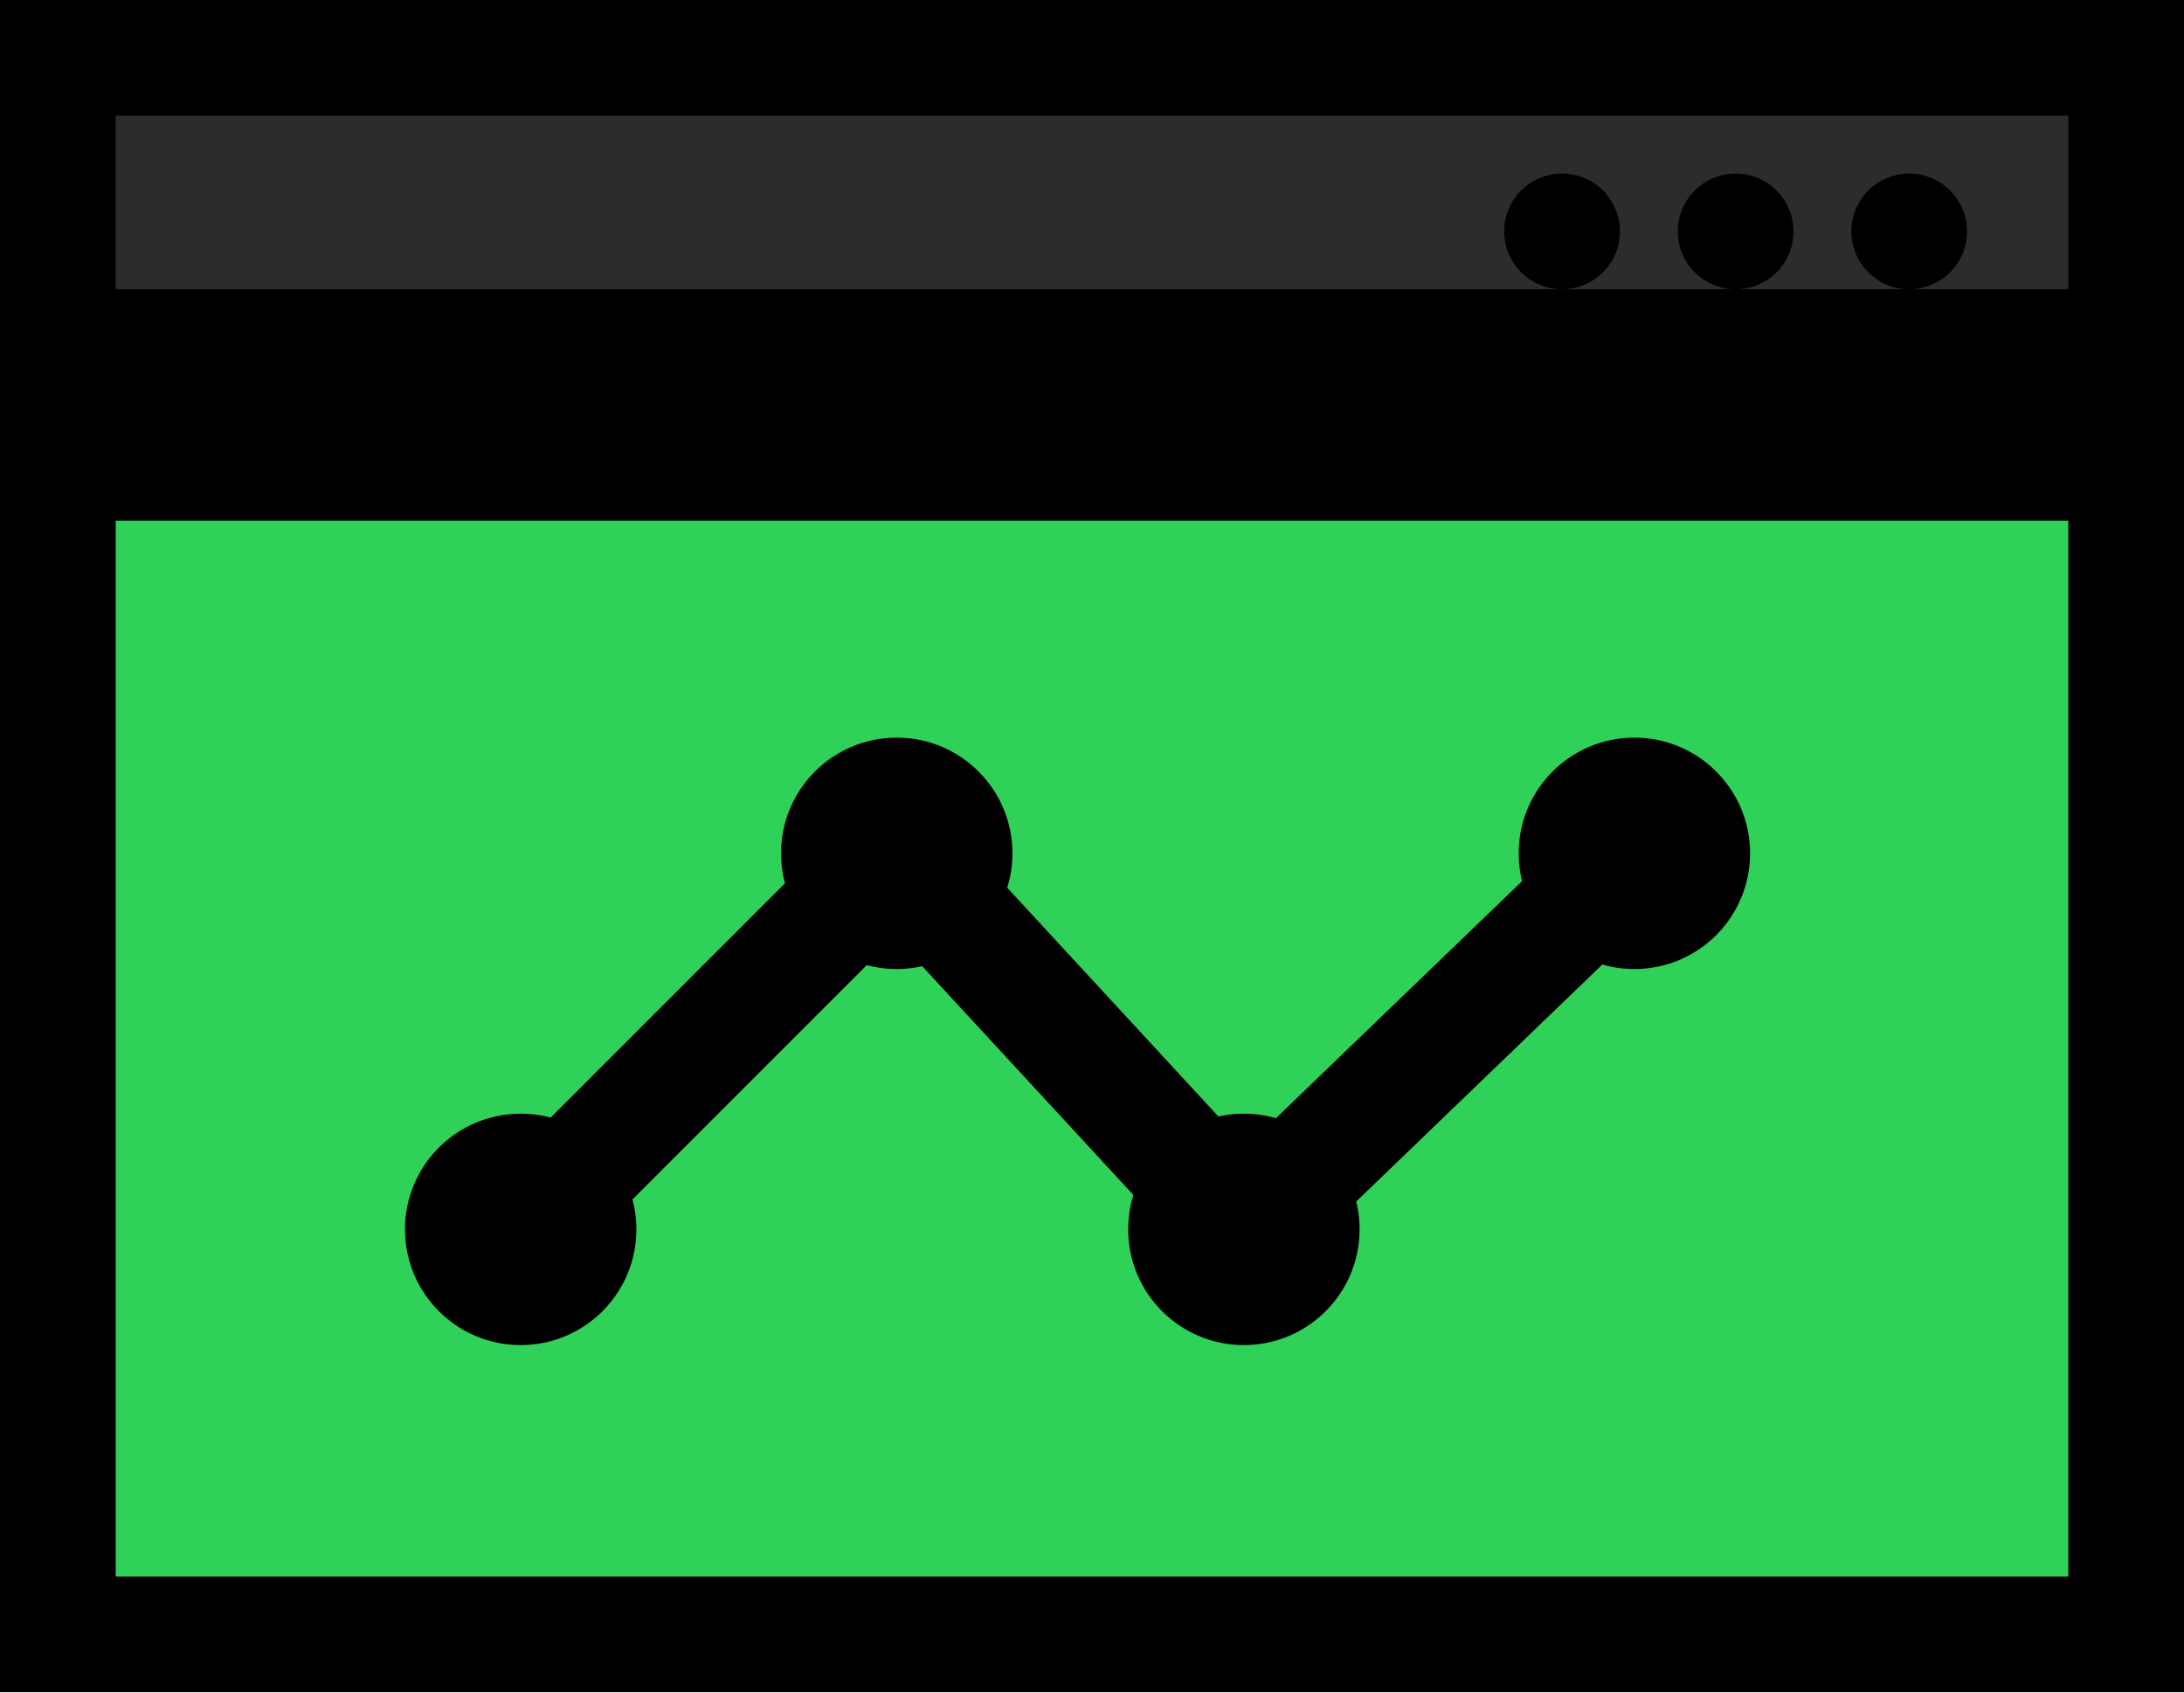
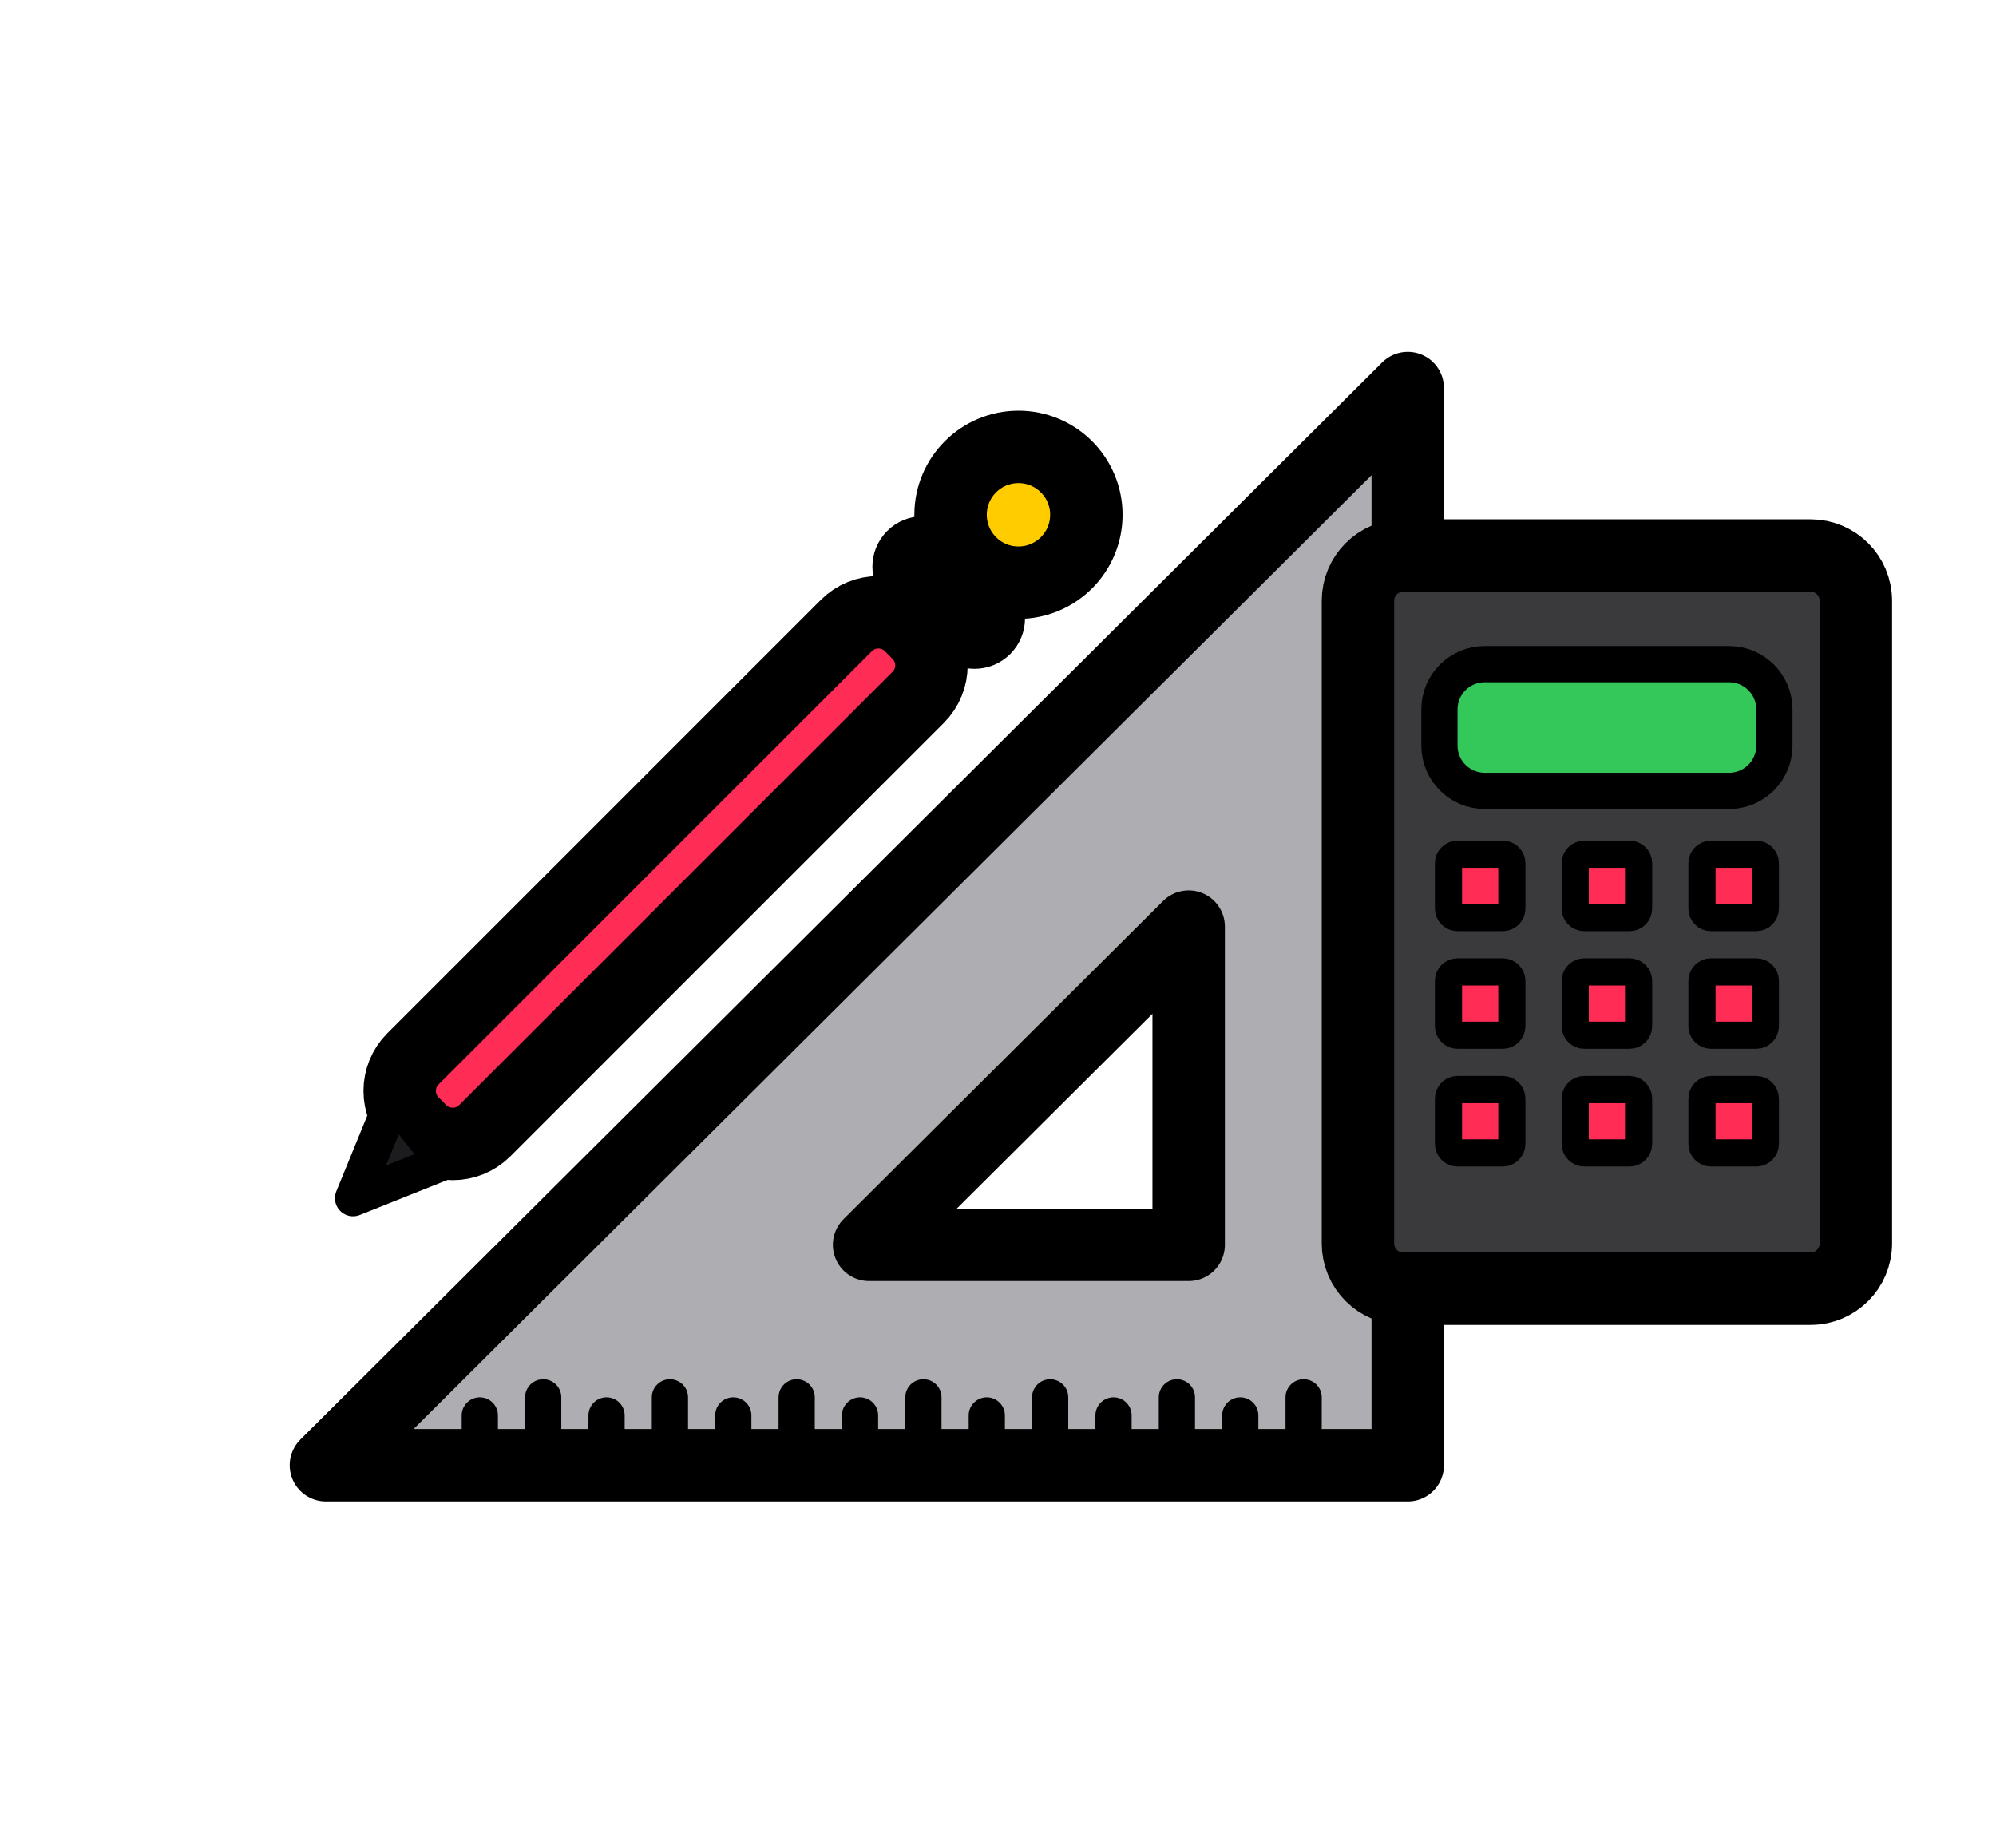
- <svg xmlns="http://www.w3.org/2000/svg" width="151" height="117" viewBox="0 0 151 117" fill="none">
-   <rect x="4" y="28" width="143" height="85" fill="#30D158" />
-   <rect x="4" y="4" width="143" height="24" fill="#2C2C2E" />
-   <path d="M4 32H147V113H4V32ZM147 24H4V4H147V24Z" stroke="black" stroke-width="8" />
-   <circle cx="36" cy="85" r="8" fill="black" />
-   <circle cx="86" cy="85" r="8" fill="black" />
-   <circle cx="62" cy="59" r="8" fill="black" />
-   <circle cx="113" cy="59" r="8" fill="black" />
-   <circle cx="120" cy="16" r="4" fill="black" />
-   <circle cx="132" cy="16" r="4" fill="black" />
-   <circle cx="108" cy="16" r="4" fill="black" />
-   <path d="M36 85L62 59L86 85L113 59" stroke="black" stroke-width="8" stroke-linecap="round" stroke-linejoin="round" />
+ <svg xmlns="http://www.w3.org/2000/svg" width="202" height="187" viewBox="0 0 202 187" fill="none">
+   <path fill-rule="evenodd" clip-rule="evenodd" d="M142.467 39.279L32.983 148.306H142.467V39.279ZM118.764 97.457L90.703 125.401H118.764V97.457Z" fill="#AEAEB2" />
+   <path d="M48.558 147.389V143.266" stroke="black" stroke-width="3.665" stroke-linecap="round" stroke-linejoin="round" />
+   <path d="M61.385 147.389V143.266" stroke="black" stroke-width="3.665" stroke-linecap="round" stroke-linejoin="round" />
+   <path d="M54.972 147.389V141.434" stroke="black" stroke-width="3.665" stroke-linecap="round" stroke-linejoin="round" />
+   <path d="M67.798 147.389V141.434" stroke="black" stroke-width="3.665" stroke-linecap="round" stroke-linejoin="round" />
+   <path d="M80.625 147.389V141.434" stroke="black" stroke-width="3.665" stroke-linecap="round" stroke-linejoin="round" />
+   <path d="M74.211 147.389V143.266" stroke="black" stroke-width="3.665" stroke-linecap="round" stroke-linejoin="round" />
+   <path d="M87.038 147.389V143.266" stroke="black" stroke-width="3.665" stroke-linecap="round" stroke-linejoin="round" />
+   <path d="M99.865 147.389V143.266" stroke="black" stroke-width="3.665" stroke-linecap="round" stroke-linejoin="round" />
+   <path d="M93.451 147.389V141.434" stroke="black" stroke-width="3.665" stroke-linecap="round" stroke-linejoin="round" />
+   <path d="M106.278 147.389V141.434" stroke="black" stroke-width="3.665" stroke-linecap="round" stroke-linejoin="round" />
+   <path d="M119.105 147.389V141.434" stroke="black" stroke-width="3.665" stroke-linecap="round" stroke-linejoin="round" />
+   <path d="M112.691 147.389V143.266" stroke="black" stroke-width="3.665" stroke-linecap="round" stroke-linejoin="round" />
+   <path d="M125.518 147.389V143.266" stroke="black" stroke-width="3.665" stroke-linecap="round" stroke-linejoin="round" />
+   <path d="M131.931 147.389V141.434" stroke="black" stroke-width="3.665" stroke-linecap="round" stroke-linejoin="round" />
+   <path d="M142.467 56.229V39.279L32.983 148.306H142.467V132.272" stroke="black" stroke-width="7.33" stroke-linecap="round" stroke-linejoin="round" />
+   <path d="M87.954 125.999L120.296 93.792V125.999H87.954Z" stroke="black" stroke-width="7.33" stroke-linecap="round" stroke-linejoin="round" />
+   <rect x="137.428" y="56.228" width="50.39" height="74.211" rx="4.581" fill="#3A3A3C" stroke="black" stroke-width="7.33" />
+   <rect x="145.674" y="67.223" width="33.899" height="12.827" rx="4.581" fill="#34C759" stroke="black" stroke-width="3.665" />
+   <rect x="146.59" y="86.463" width="6.413" height="6.413" rx="0.916" fill="#FF2D55" stroke="black" stroke-width="2.749" />
+   <rect x="172.244" y="86.463" width="6.413" height="6.413" rx="0.916" fill="#FF2D55" stroke="black" stroke-width="2.749" />
+   <rect x="159.417" y="86.463" width="6.413" height="6.413" rx="0.916" fill="#FF2D55" stroke="black" stroke-width="2.749" />
+   <rect x="146.59" y="110.284" width="6.413" height="6.413" rx="0.916" fill="#FF2D55" stroke="black" stroke-width="2.749" />
+   <rect x="172.244" y="110.284" width="6.413" height="6.413" rx="0.916" fill="#FF2D55" stroke="black" stroke-width="2.749" />
+   <rect x="159.417" y="110.284" width="6.413" height="6.413" rx="0.916" fill="#FF2D55" stroke="black" stroke-width="2.749" />
+   <rect x="146.59" y="98.373" width="6.413" height="6.413" rx="0.916" fill="#FF2D55" stroke="black" stroke-width="2.749" />
+   <rect x="172.244" y="98.373" width="6.413" height="6.413" rx="0.916" fill="#FF2D55" stroke="black" stroke-width="2.749" />
+   <rect x="159.417" y="98.373" width="6.413" height="6.413" rx="0.916" fill="#FF2D55" stroke="black" stroke-width="2.749" />
+   <path d="M85.656 63.314C87.445 61.525 90.346 61.525 92.135 63.314L92.924 64.104C94.713 65.893 94.713 68.794 92.924 70.582L49.06 114.447C47.271 116.236 44.37 116.236 42.581 114.447L41.791 113.657C40.002 111.868 40.002 108.968 41.791 107.179L85.656 63.314Z" fill="#FF2D55" stroke="black" stroke-width="7.33" />
+   <path d="M92.379 56.337C92.945 55.771 93.863 55.771 94.429 56.337L99.647 61.556C100.214 62.122 100.214 63.04 99.647 63.606V63.606C99.081 64.172 98.163 64.172 97.597 63.606L92.379 58.388C91.813 57.822 91.813 56.904 92.379 56.337V56.337Z" stroke="black" stroke-width="7.33" />
+   <circle cx="103.071" cy="52.106" r="6.871" fill="#FFCC00" stroke="black" stroke-width="7.33" />
+   <path d="M39.854 111.2L44.893 117.613L35.731 121.278L39.854 111.2Z" fill="#1C1C1E" stroke="black" stroke-width="3.665" stroke-linecap="round" stroke-linejoin="round" />
</svg>
